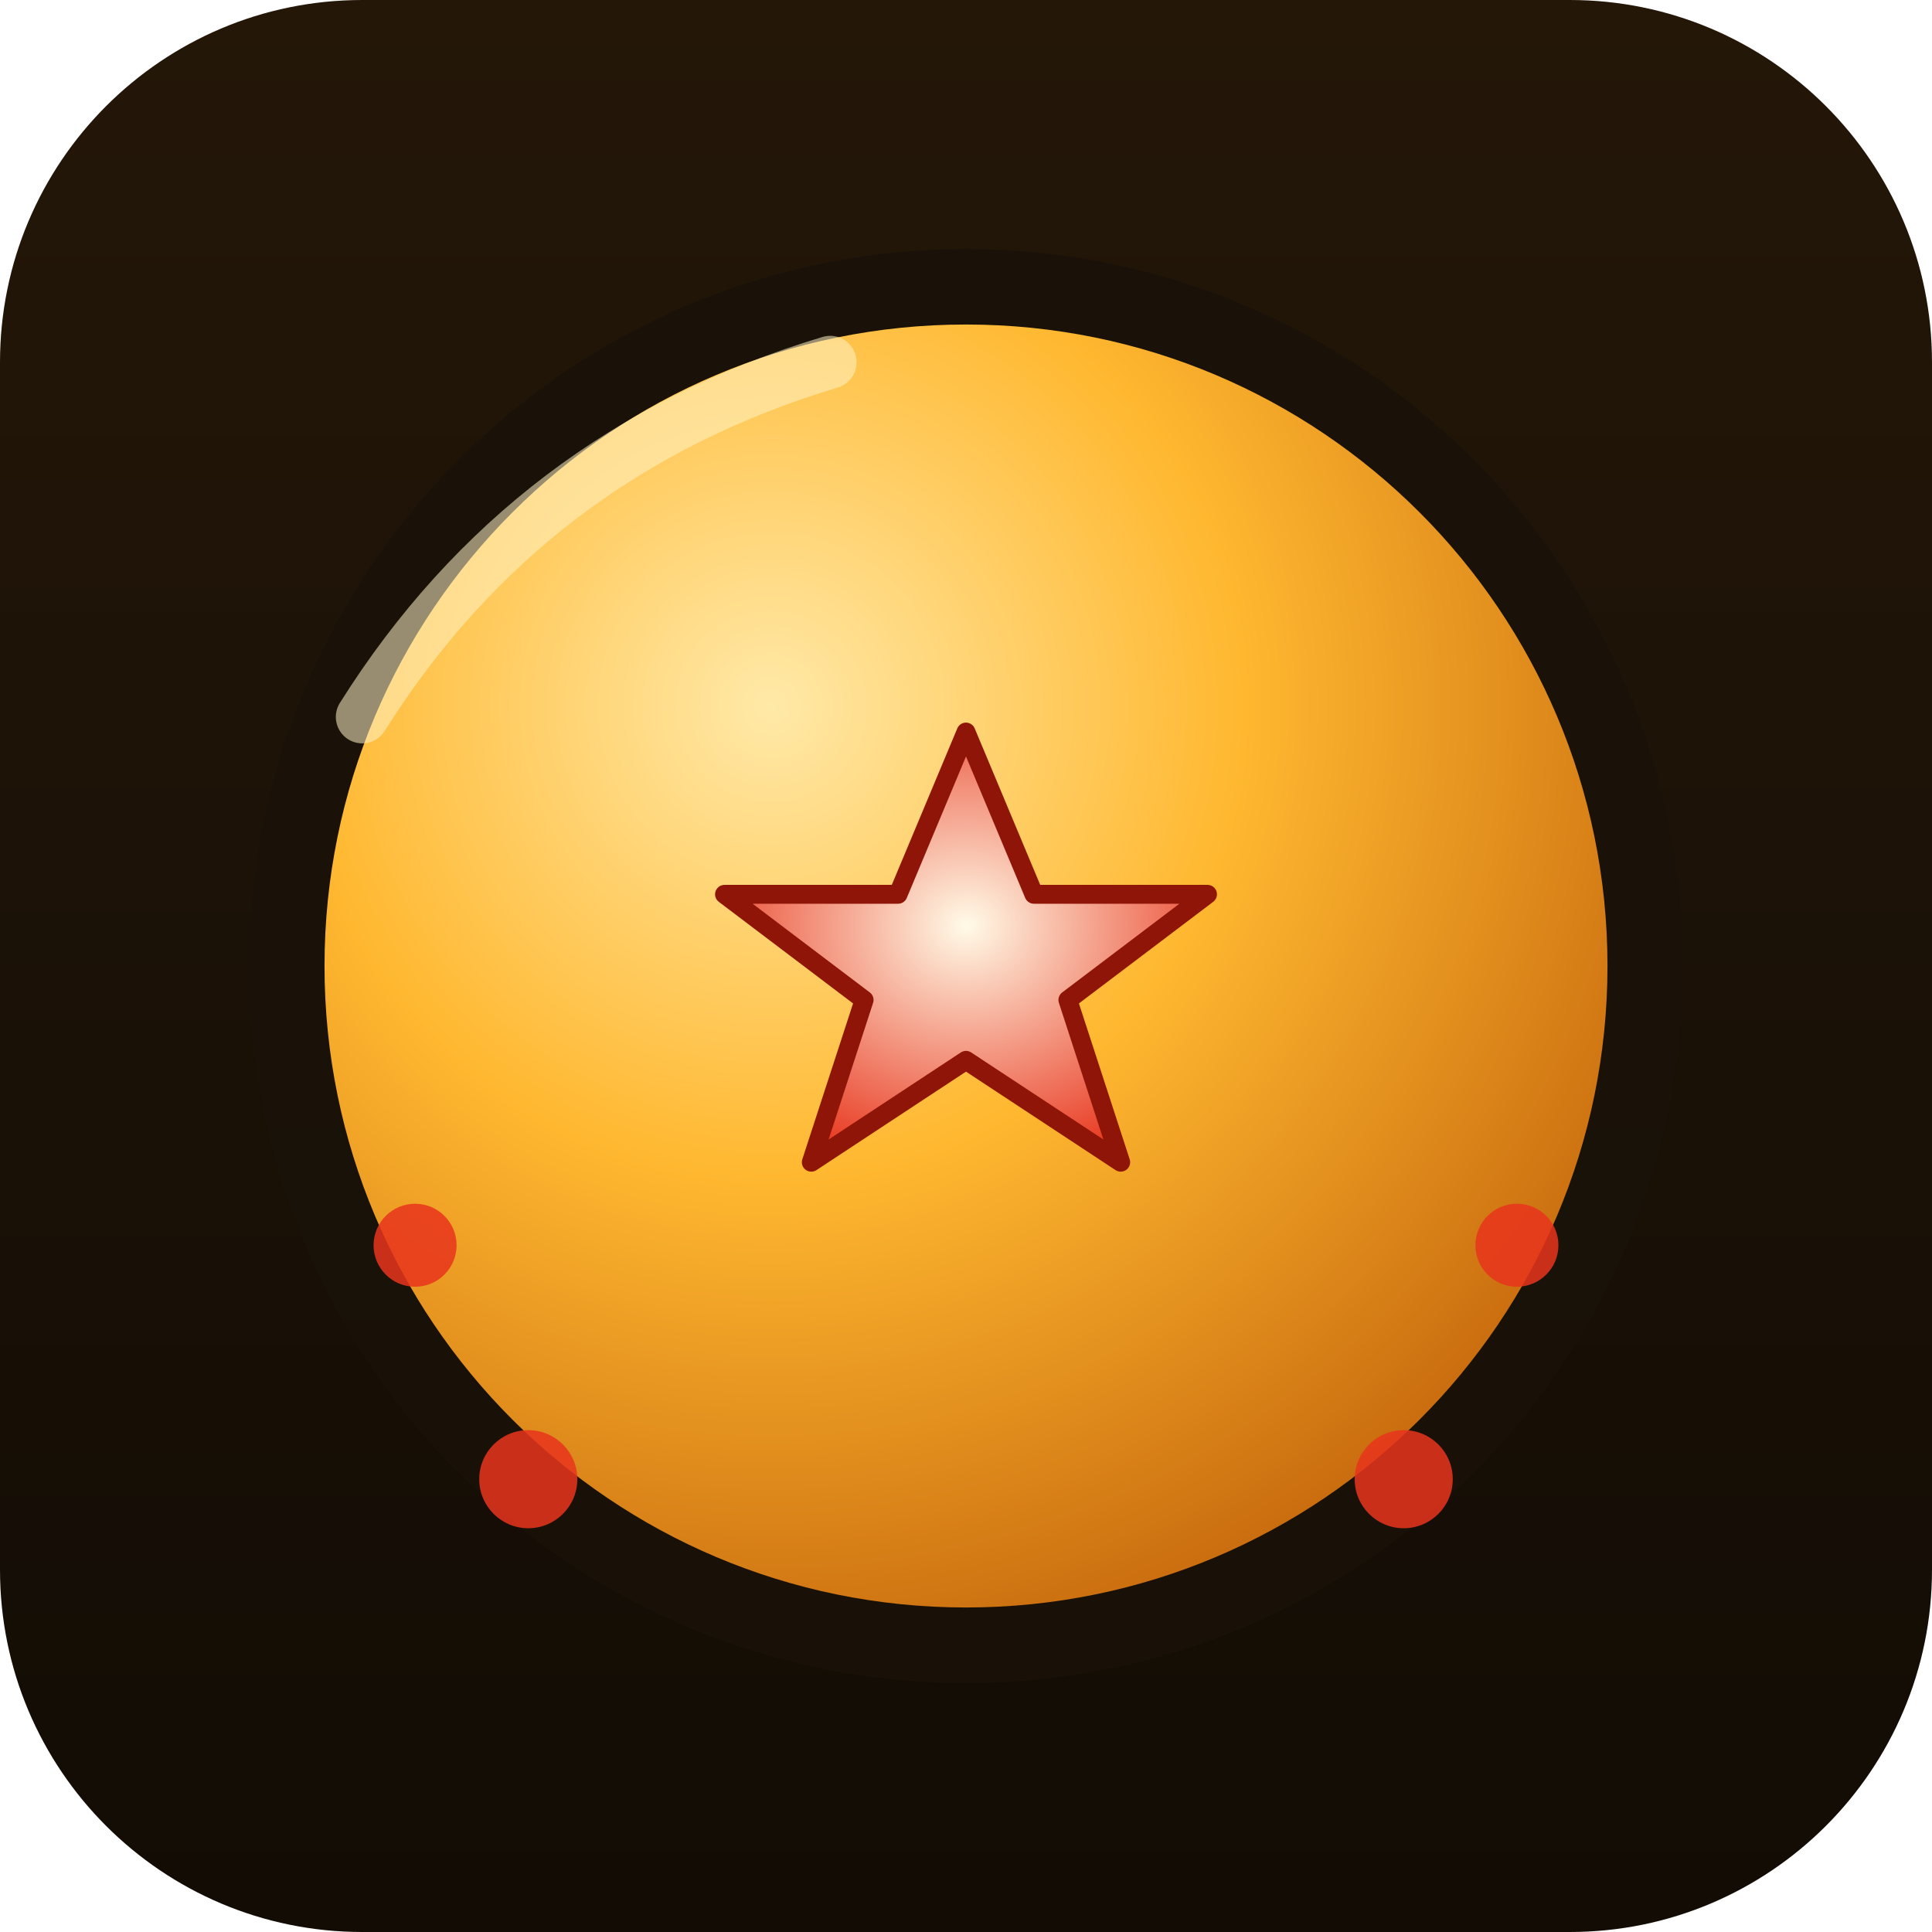
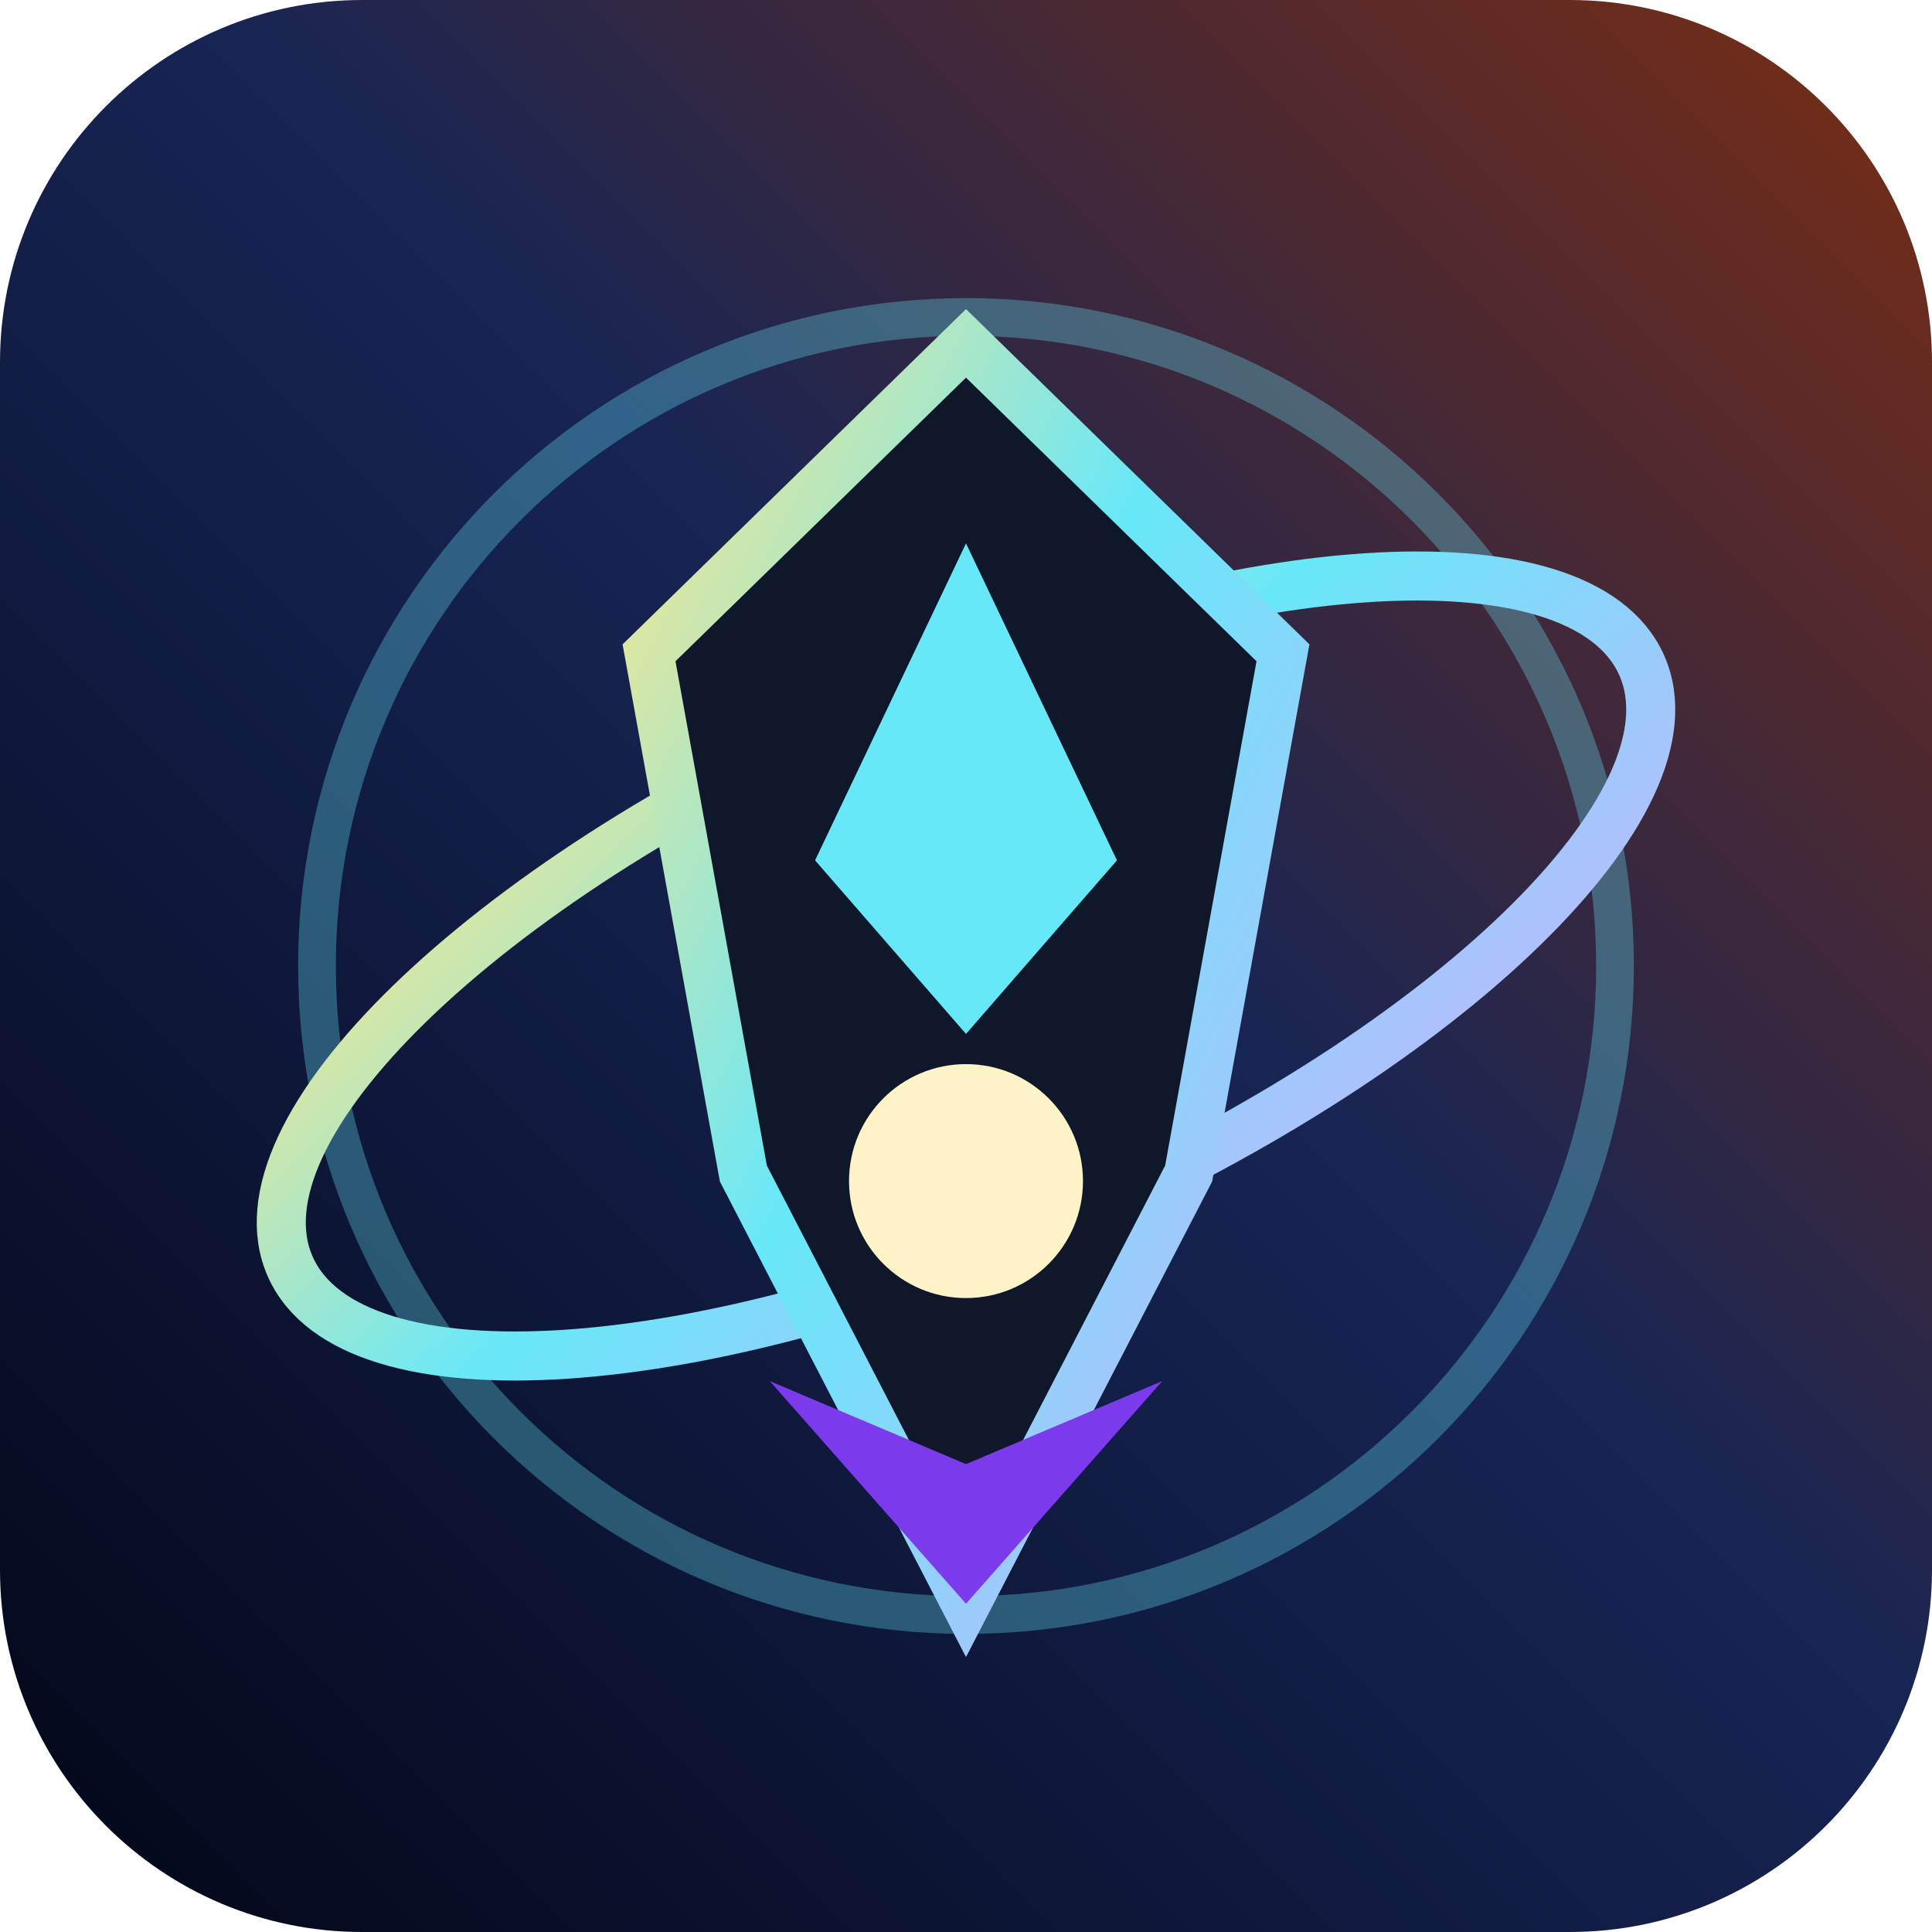
- <svg xmlns="http://www.w3.org/2000/svg" viewBox="0 0 512 512">
+ <svg xmlns="http://www.w3.org/2000/svg" viewBox="0 0 512 512" role="img" aria-label="Símbolo de Myst Ki Warriors">
  <defs>
-     <radialGradient id="ball" cx="35%" cy="30%" r="80%">
-       <stop offset="0%" stop-color="#ffe9a8" />
-       <stop offset="45%" stop-color="#ffb830" />
-       <stop offset="100%" stop-color="#c2620a" />
-     </radialGradient>
-     <radialGradient id="star" cx="50%" cy="45%" r="60%">
-       <stop offset="0%" stop-color="#fffbe8" />
-       <stop offset="100%" stop-color="#e8341c" />
-     </radialGradient>
-     <linearGradient id="bg" x1="0" y1="0" x2="0" y2="1">
-       <stop offset="0%" stop-color="#241708" />
-       <stop offset="100%" stop-color="#120c05" />
+     <linearGradient id="bg" x1="0" y1="1" x2="1" y2="0">
+       <stop stop-color="#020617" />
+       <stop offset=".55" stop-color="#172554" />
+       <stop offset="1" stop-color="#7c2d12" />
+     </linearGradient>
+     <linearGradient id="flux" x1="0" y1="0" x2="1" y2="1">
+       <stop stop-color="#fde68a" />
+       <stop offset=".45" stop-color="#67e8f9" />
+       <stop offset="1" stop-color="#c4b5fd" />
    </linearGradient>
  </defs>
  <rect width="512" height="512" rx="96" fill="url(#bg)" />
-   <circle cx="256" cy="256" r="190" fill="#1a1208" opacity="0.9" />
-   <circle cx="256" cy="256" r="170" fill="url(#ball)" />
-   <path d="M96 190 Q140 120 220 96" stroke="#fff3c4" stroke-width="14" fill="none" opacity="0.55" stroke-linecap="round" />
-   <g transform="translate(256 256)">
-     <path d="M0,-62 L18,-19 L64,-19 L27,9 L41,52 L0,25 L-41,52 L-27,9 L-64,-19 L-18,-19 Z" fill="url(#star)" stroke="#8f1508" stroke-width="5" stroke-linejoin="round" />
-   </g>
-   <g fill="#e8341c" opacity="0.85">
-     <circle cx="140" cy="392" r="13" />
-     <circle cx="372" cy="392" r="13" />
-     <circle cx="110" cy="330" r="11" />
-     <circle cx="402" cy="330" r="11" />
-   </g>
+   <circle cx="256" cy="256" r="172" fill="none" stroke="#67e8f9" stroke-width="10" opacity=".32" />
+   <ellipse cx="256" cy="256" rx="196" ry="72" fill="none" stroke="url(#flux)" stroke-width="13" transform="rotate(-24 256 256)" />
+   <path d="m256 91 84 82-25 138-59 114-59-114-25-138z" fill="#0f172a" stroke="url(#flux)" stroke-width="13" />
+   <path d="m256 144 40 84-40 46-40-46z" fill="#67e8f9" />
+   <circle cx="256" cy="313" r="31" fill="#fef3c7" />
+   <path d="m204 366 52 59 52-59-52 22z" fill="#7c3aed" />
</svg>
